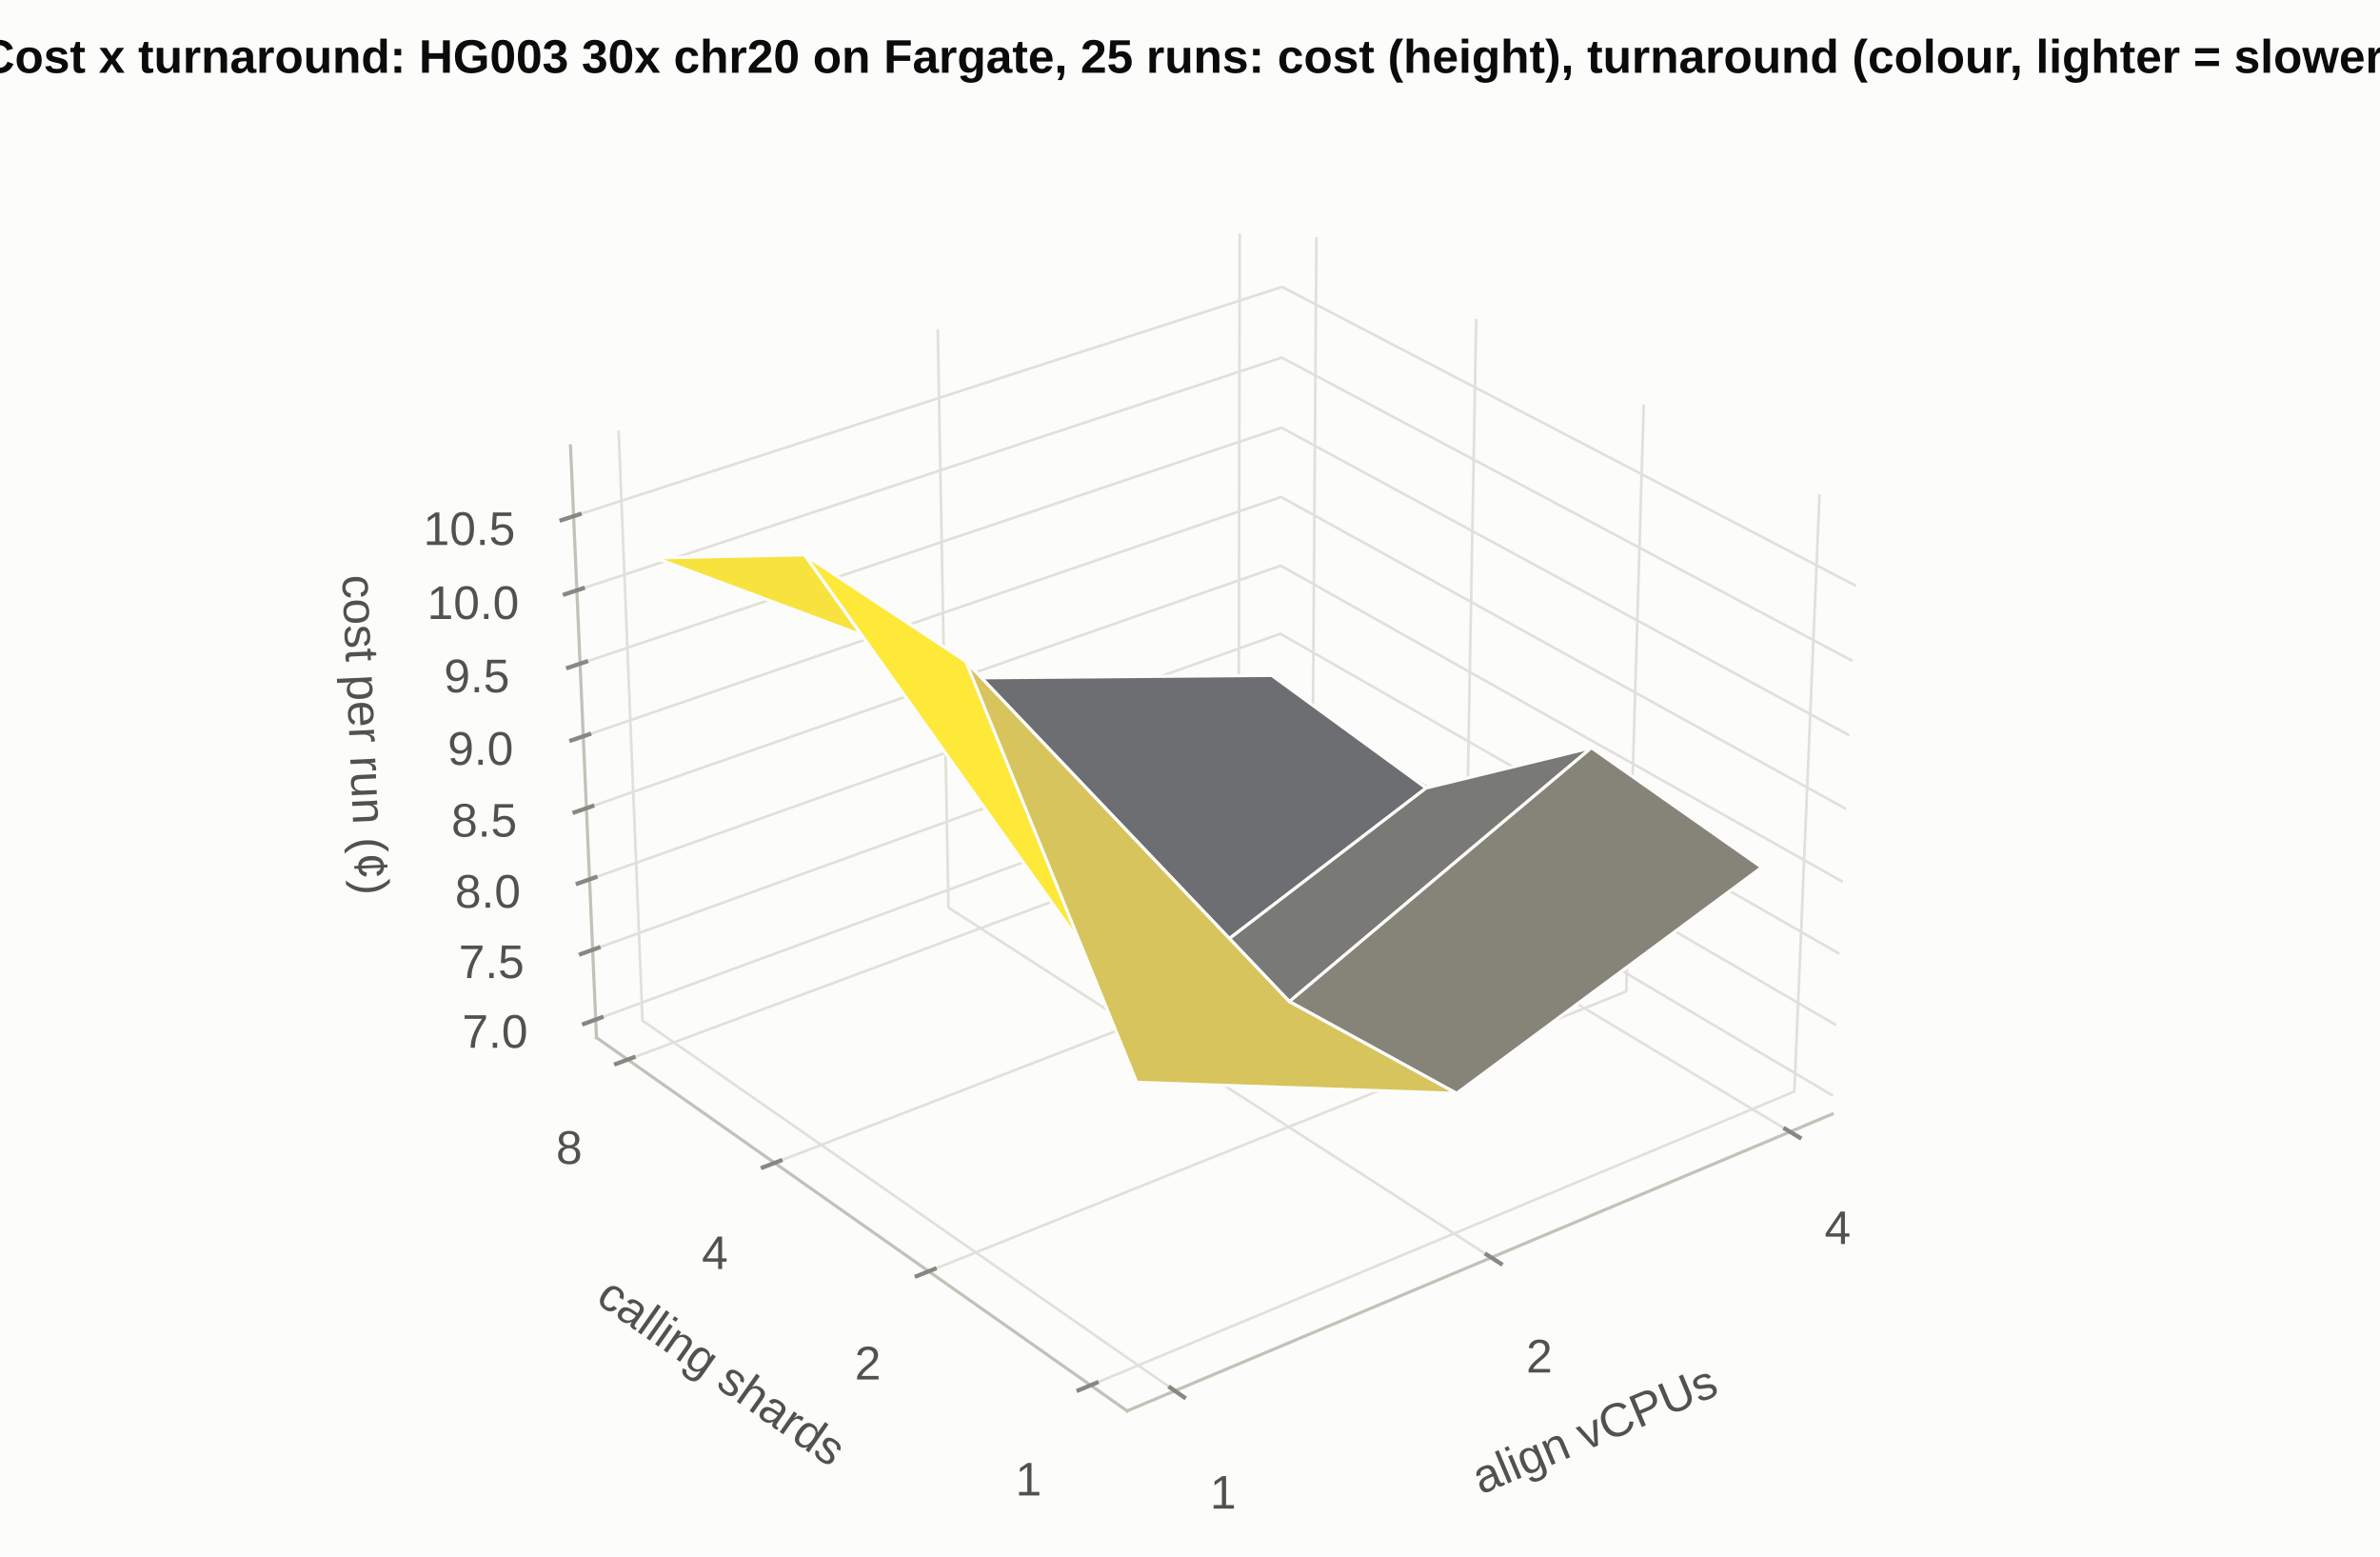
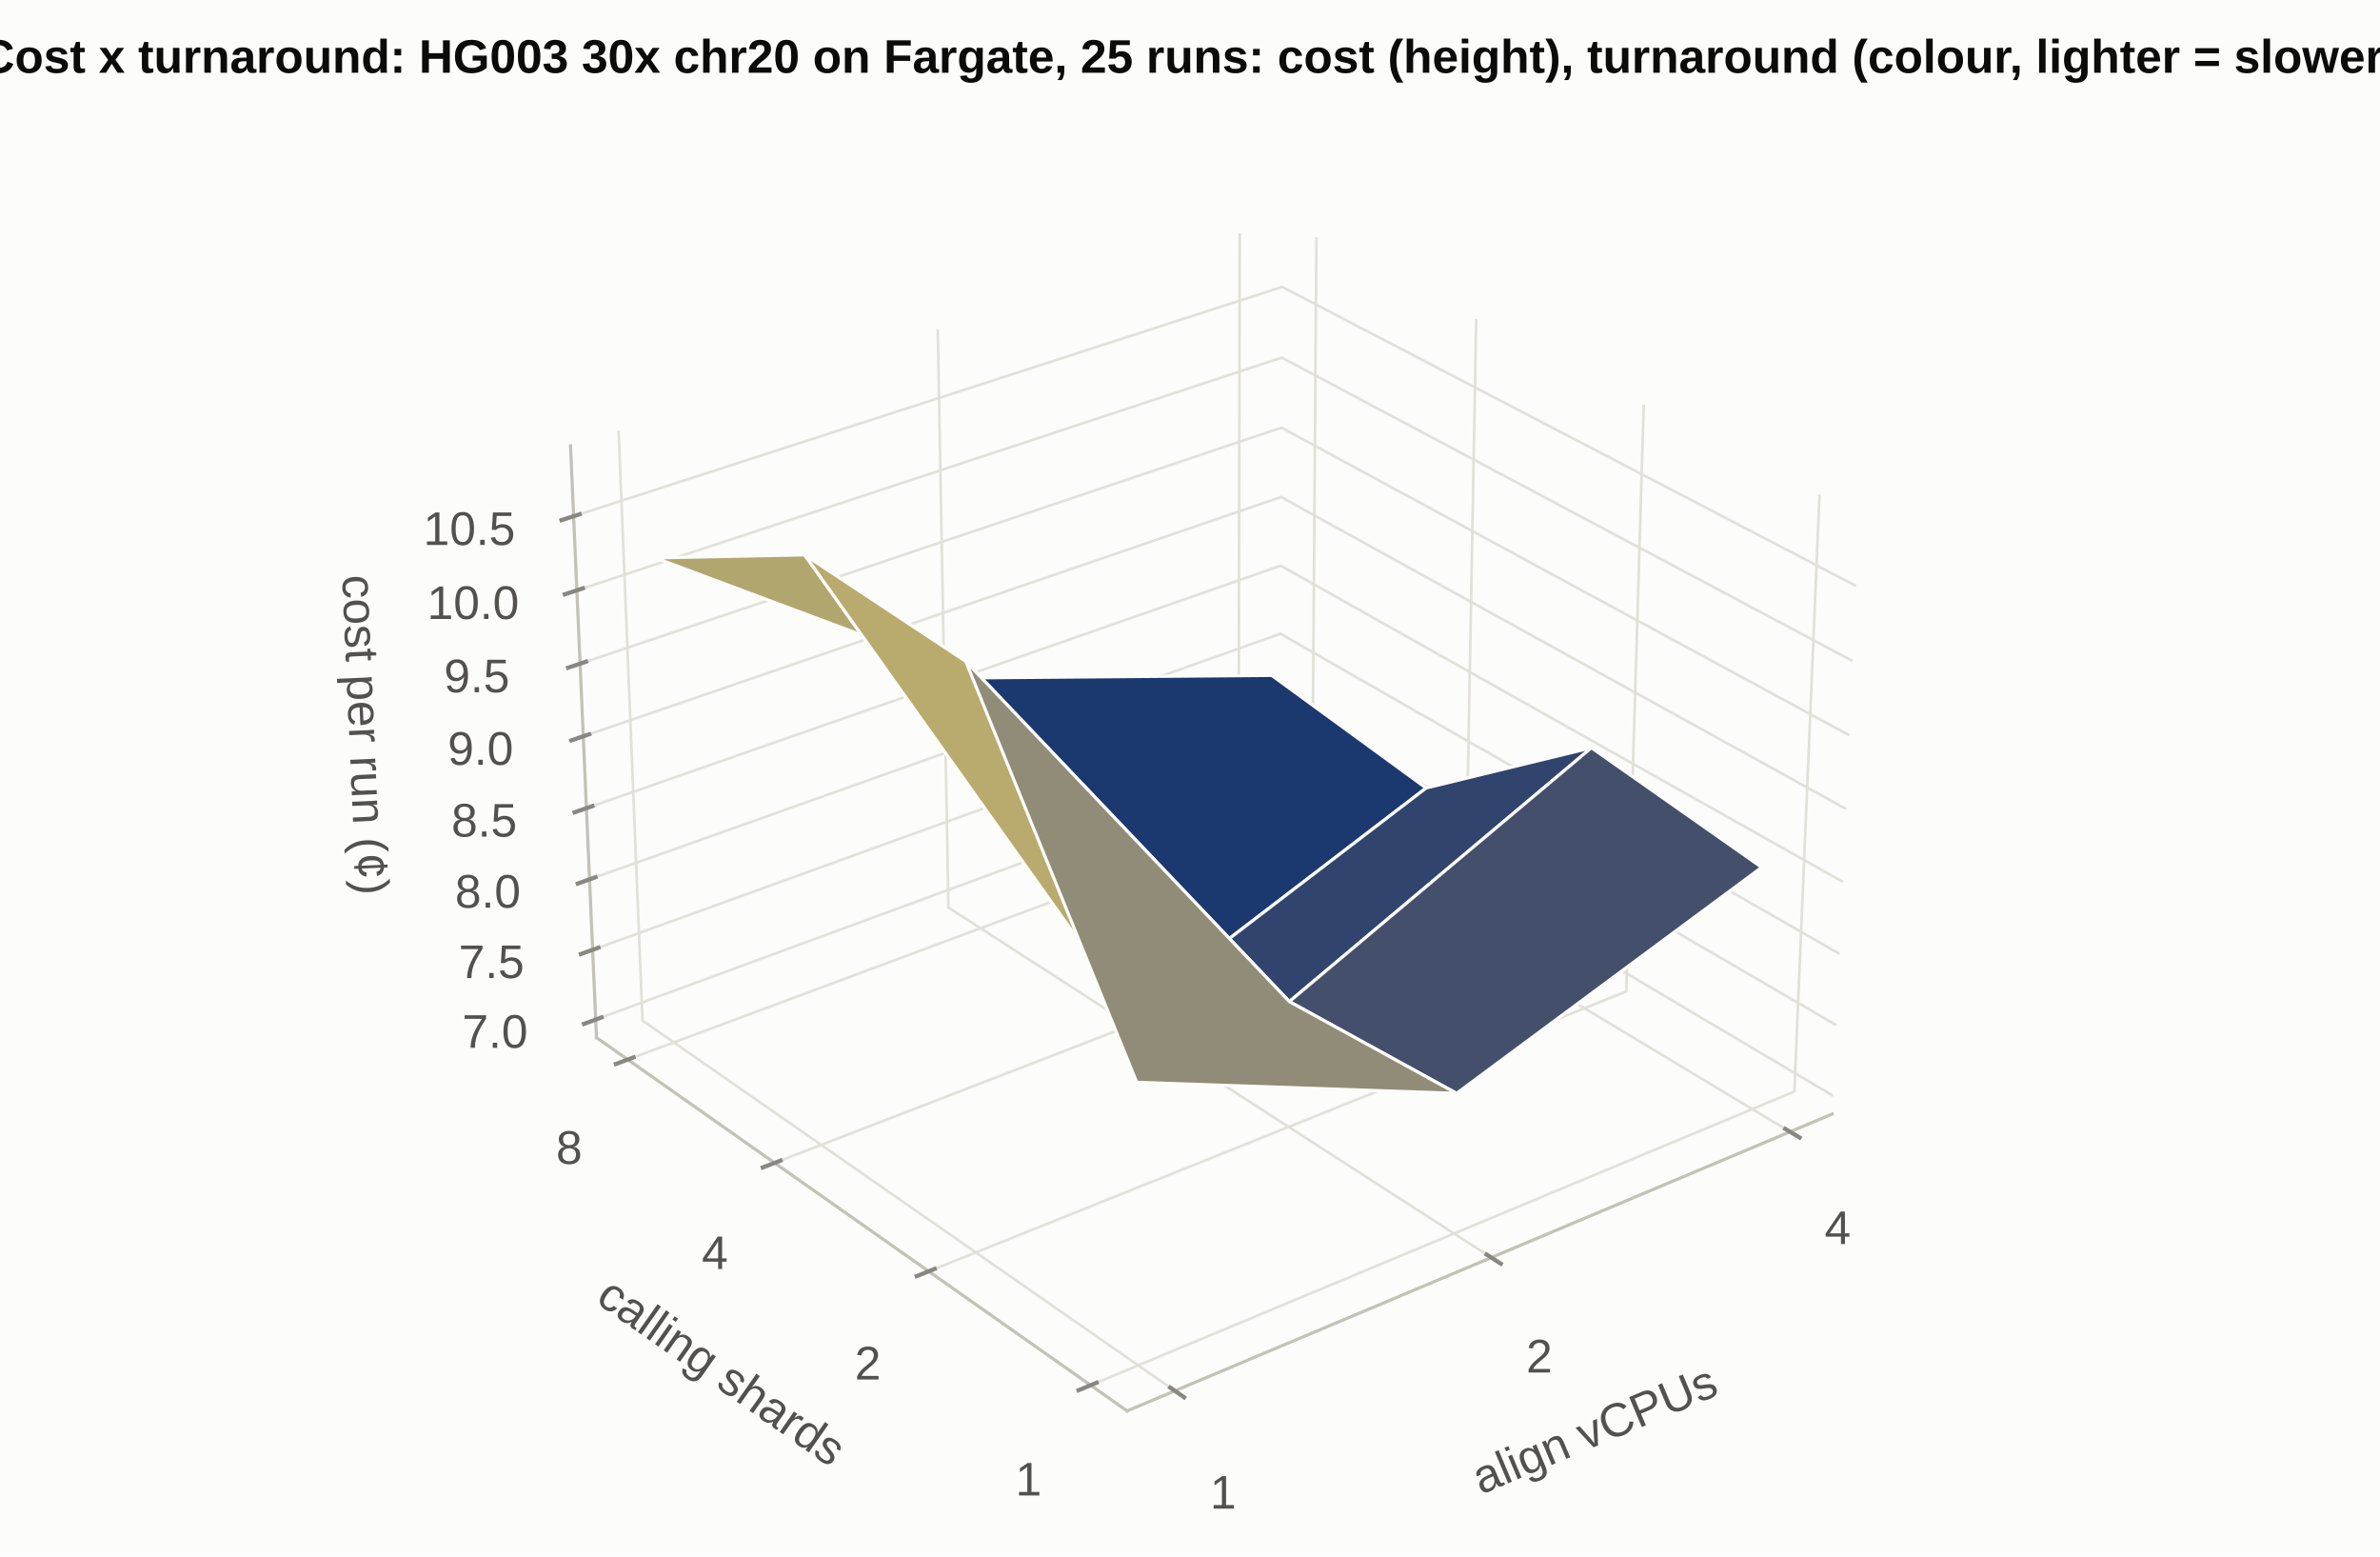
<svg xmlns="http://www.w3.org/2000/svg" width="453.485pt" height="296.457pt" viewBox="0 0 453.485 296.457" version="1.1">
  <defs>
    <style type="text/css">*{stroke-linejoin: round; stroke-linecap: butt}</style>
  </defs>
  <g id="figure_1">
    <g id="patch_1">
      <path d="M 0 296.457  L 453.485 296.457  L 453.485 -0  L 0 -0  z " style="fill: #fcfcfb" />
    </g>
    <g id="patch_2">
      <path d="M 93.686 285.975  L 359.798 285.975  L 359.798 19.863  L 93.686 19.863  z " style="fill: #fcfcfb" />
    </g>
    <g id="pane3d_1">
      <g id="patch_3">
        <path d="M 349.11 212.202  L 243.818 149.575  L 244.355 41.875  L 354.242 98.011  " style="fill: none; opacity: 0" />
      </g>
    </g>
    <g id="pane3d_2">
      <g id="patch_4">
        <path d="M 113.656 197.644  L 243.818 149.575  L 244.355 41.875  L 108.706 84.929  " style="fill: none; opacity: 0" />
      </g>
    </g>
    <g id="pane3d_3">
      <g id="patch_5">
        <path d="M 214.759 268.753  L 349.11 212.202  L 243.818 149.575  L 113.656 197.644  " style="fill: none; opacity: 0" />
      </g>
    </g>
    <g id="grid3d_1">
      <g id="Line3DCollection_1">
        <path d="M 223.853 264.925  L 122.425 194.406  L 117.866 82.022  " style="fill: none; stroke: #e1e0d9; stroke-width: 0.5" />
        <path d="M 284.153 239.543  L 180.719 172.877  L 178.681 62.719  " style="fill: none; stroke: #e1e0d9; stroke-width: 0.5" />
        <path d="M 341.074 215.584  L 235.995 152.464  L 236.222 44.456  " style="fill: none; stroke: #e1e0d9; stroke-width: 0.5" />
      </g>
    </g>
    <g id="grid3d_2">
      <g id="Line3DCollection_2">
        <path d="M 346.693 94.154  L 341.898 207.913  L 207.801 263.859  " style="fill: none; stroke: #e1e0d9; stroke-width: 0.5" />
        <path d="M 313.198 77.043  L 309.862 188.858  L 176.951 242.161  " style="fill: none; stroke: #e1e0d9; stroke-width: 0.5" />
        <path d="M 281.28 60.738  L 279.276 170.665  L 147.586 221.508  " style="fill: none; stroke: #e1e0d9; stroke-width: 0.5" />
        <path d="M 250.83 45.182  L 250.042 153.277  L 119.603 201.827  " style="fill: none; stroke: #e1e0d9; stroke-width: 0.5" />
      </g>
    </g>
    <g id="grid3d_3">
      <g id="Line3DCollection_3">
        <path d="M 113.505 194.205  L 243.835 146.281  L 349.266 208.721  " style="fill: none; stroke: #e1e0d9; stroke-width: 0.5" />
        <path d="M 112.922 180.919  L 243.898 133.56  L 349.871 195.269  " style="fill: none; stroke: #e1e0d9; stroke-width: 0.5" />
        <path d="M 112.332 167.499  L 243.962 120.718  L 350.482 181.679  " style="fill: none; stroke: #e1e0d9; stroke-width: 0.5" />
        <path d="M 111.737 153.944  L 244.027 107.755  L 351.099 167.95  " style="fill: none; stroke: #e1e0d9; stroke-width: 0.5" />
        <path d="M 111.136 140.251  L 244.092 94.668  L 351.722 154.079  " style="fill: none; stroke: #e1e0d9; stroke-width: 0.5" />
        <path d="M 110.528 126.418  L 244.158 81.456  L 352.352 140.064  " style="fill: none; stroke: #e1e0d9; stroke-width: 0.5" />
        <path d="M 109.915 112.445  L 244.224 68.116  L 352.989 125.903  " style="fill: none; stroke: #e1e0d9; stroke-width: 0.5" />
        <path d="M 109.295 98.327  L 244.291 54.648  L 353.632 111.593  " style="fill: none; stroke: #e1e0d9; stroke-width: 0.5" />
      </g>
    </g>
    <g id="axis3d_1">
      <g id="line2d_1">
        <path d="M 349.11 212.202  L 214.759 268.753  " style="fill: none; stroke: #c3c2b7; stroke-width: 0.6; stroke-linecap: square" />
      </g>
      <g id="xtick_1">
        <g id="line2d_2">
          <path d="M 222.972 264.312  L 225.62 266.153  " style="fill: none; stroke: #898781; stroke-width: 0.8; stroke-linecap: square" />
        </g>
        <g id="text_1">
          <text style="font-size: 9px; font-family: 'Segoe UI', 'Helvetica Neue', 'Arial', 'DejaVu Sans', sans-serif; text-anchor: middle; fill: #52514e" x="233.058" y="287.363" transform="rotate(-0 233.0581 287.3627)">1</text>
        </g>
      </g>
      <g id="xtick_2">
        <g id="line2d_3">
          <path d="M 283.256 238.965  L 285.951 240.702  " style="fill: none; stroke: #898781; stroke-width: 0.8; stroke-linecap: square" />
        </g>
        <g id="text_2">
          <text style="font-size: 9px; font-family: 'Segoe UI', 'Helvetica Neue', 'Arial', 'DejaVu Sans', sans-serif; text-anchor: middle; fill: #52514e" x="293.302" y="261.433" transform="rotate(-0 293.3018 261.4332)">2</text>
        </g>
      </g>
      <g id="xtick_3">
        <g id="line2d_4">
          <path d="M 340.165 215.038  L 342.896 216.679  " style="fill: none; stroke: #898781; stroke-width: 0.8; stroke-linecap: square" />
        </g>
        <g id="text_3">
          <text style="font-size: 9px; font-family: 'Segoe UI', 'Helvetica Neue', 'Arial', 'DejaVu Sans', sans-serif; text-anchor: middle; fill: #52514e" x="350.158" y="236.962" transform="rotate(-0 350.1578 236.9618)">4</text>
        </g>
      </g>
      <g id="text_4">
        <text style="font-size: 9px; font-family: 'Segoe UI', 'Helvetica Neue', 'Arial', 'DejaVu Sans', sans-serif; text-anchor: middle; fill: #52514e" x="305.004" y="275.117" transform="rotate(-22.82728 305.0045 275.1171)">align vCPUs</text>
      </g>
    </g>
    <g id="axis3d_2">
      <g id="line2d_5">
        <path d="M 113.656 197.644  L 214.759 268.753  " style="fill: none; stroke: #c3c2b7; stroke-width: 0.6; stroke-linecap: square" />
      </g>
      <g id="xtick_4">
        <g id="line2d_6">
          <path d="M 208.946 263.382  L 205.507 264.816  " style="fill: none; stroke: #898781; stroke-width: 0.8; stroke-linecap: square" />
        </g>
        <g id="text_5">
          <text style="font-size: 9px; font-family: 'Segoe UI', 'Helvetica Neue', 'Arial', 'DejaVu Sans', sans-serif; text-anchor: middle; fill: #52514e" x="195.978" y="284.858" transform="rotate(-0 195.9775 284.8583)">1</text>
        </g>
      </g>
      <g id="xtick_5">
        <g id="line2d_7">
          <path d="M 178.084 241.707  L 174.681 243.072  " style="fill: none; stroke: #898781; stroke-width: 0.8; stroke-linecap: square" />
        </g>
        <g id="text_6">
          <text style="font-size: 9px; font-family: 'Segoe UI', 'Helvetica Neue', 'Arial', 'DejaVu Sans', sans-serif; text-anchor: middle; fill: #52514e" x="165.36" y="262.761" transform="rotate(-0 165.3598 262.761)">2</text>
        </g>
      </g>
      <g id="xtick_6">
        <g id="line2d_8">
          <path d="M 148.708 221.076  L 145.341 222.375  " style="fill: none; stroke: #898781; stroke-width: 0.8; stroke-linecap: square" />
        </g>
        <g id="text_7">
          <text style="font-size: 9px; font-family: 'Segoe UI', 'Helvetica Neue', 'Arial', 'DejaVu Sans', sans-serif; text-anchor: middle; fill: #52514e" x="136.219" y="241.73" transform="rotate(-0 136.2194 241.7299)">4</text>
        </g>
      </g>
      <g id="xtick_7">
        <g id="line2d_9">
          <path d="M 120.712 201.414  L 117.382 202.653  " style="fill: none; stroke: #898781; stroke-width: 0.8; stroke-linecap: square" />
        </g>
        <g id="text_8">
          <text style="font-size: 9px; font-family: 'Segoe UI', 'Helvetica Neue', 'Arial', 'DejaVu Sans', sans-serif; text-anchor: middle; fill: #52514e" x="108.452" y="221.69" transform="rotate(-0 108.452 221.6897)">8</text>
        </g>
      </g>
      <g id="text_9">
        <text style="font-size: 9px; font-family: 'Segoe UI', 'Helvetica Neue', 'Arial', 'DejaVu Sans', sans-serif; text-anchor: middle; fill: #52514e" x="135.774" y="263.757" transform="rotate(-324.8799 135.7738 263.7569)">calling shards</text>
      </g>
    </g>
    <g id="axis3d_3">
      <g id="line2d_10">
        <path d="M 113.656 197.644  L 108.706 84.929  " style="fill: none; stroke: #c3c2b7; stroke-width: 0.6; stroke-linecap: square" />
      </g>
      <g id="xtick_8">
        <g id="line2d_11">
          <path d="M 114.613 193.798  L 111.286 195.021  " style="fill: none; stroke: #898781; stroke-width: 0.8; stroke-linecap: square" />
        </g>
        <g id="text_10">
          <text style="font-size: 9px; font-family: 'Segoe UI', 'Helvetica Neue', 'Arial', 'DejaVu Sans', sans-serif; text-anchor: middle; fill: #52514e" x="94.316" y="199.576" transform="rotate(-0 94.316 199.576)">7.0</text>
        </g>
      </g>
      <g id="xtick_9">
        <g id="line2d_12">
          <path d="M 114.035 180.516  L 110.691 181.725  " style="fill: none; stroke: #898781; stroke-width: 0.8; stroke-linecap: square" />
        </g>
        <g id="text_11">
          <text style="font-size: 9px; font-family: 'Segoe UI', 'Helvetica Neue', 'Arial', 'DejaVu Sans', sans-serif; text-anchor: middle; fill: #52514e" x="93.638" y="186.303" transform="rotate(-0 93.63768 186.3031)">7.5</text>
        </g>
      </g>
      <g id="xtick_10">
        <g id="line2d_13">
          <path d="M 113.452 167.101  L 110.09 168.296  " style="fill: none; stroke: #898781; stroke-width: 0.8; stroke-linecap: square" />
        </g>
        <g id="text_12">
          <text style="font-size: 9px; font-family: 'Segoe UI', 'Helvetica Neue', 'Arial', 'DejaVu Sans', sans-serif; text-anchor: middle; fill: #52514e" x="92.953" y="172.897" transform="rotate(-0 92.95257 172.8971)">8.0</text>
        </g>
      </g>
      <g id="xtick_11">
        <g id="line2d_14">
          <path d="M 112.862 153.551  L 109.483 154.731  " style="fill: none; stroke: #898781; stroke-width: 0.8; stroke-linecap: square" />
        </g>
        <g id="text_13">
          <text style="font-size: 9px; font-family: 'Segoe UI', 'Helvetica Neue', 'Arial', 'DejaVu Sans', sans-serif; text-anchor: middle; fill: #52514e" x="92.261" y="159.356" transform="rotate(-0 92.26055 159.3561)">8.5</text>
        </g>
      </g>
      <g id="xtick_12">
        <g id="line2d_15">
          <path d="M 112.267 139.863  L 108.87 141.028  " style="fill: none; stroke: #898781; stroke-width: 0.8; stroke-linecap: square" />
        </g>
        <g id="text_14">
          <text style="font-size: 9px; font-family: 'Segoe UI', 'Helvetica Neue', 'Arial', 'DejaVu Sans', sans-serif; text-anchor: middle; fill: #52514e" x="91.562" y="145.678" transform="rotate(-0 91.56153 145.678)">9.0</text>
        </g>
      </g>
      <g id="xtick_13">
        <g id="line2d_16">
          <path d="M 111.666 126.036  L 108.25 127.185  " style="fill: none; stroke: #898781; stroke-width: 0.8; stroke-linecap: square" />
        </g>
        <g id="text_15">
          <text style="font-size: 9px; font-family: 'Segoe UI', 'Helvetica Neue', 'Arial', 'DejaVu Sans', sans-serif; text-anchor: middle; fill: #52514e" x="90.855" y="131.861" transform="rotate(-0 90.85539 131.8607)">9.5</text>
        </g>
      </g>
      <g id="xtick_14">
        <g id="line2d_17">
          <path d="M 111.058 112.067  L 107.624 113.201  " style="fill: none; stroke: #898781; stroke-width: 0.8; stroke-linecap: square" />
        </g>
        <g id="text_16">
          <text style="font-size: 9px; font-family: 'Segoe UI', 'Helvetica Neue', 'Arial', 'DejaVu Sans', sans-serif; text-anchor: middle; fill: #52514e" x="90.142" y="117.902" transform="rotate(-0 90.14203 117.902)">10.0</text>
        </g>
      </g>
      <g id="xtick_15">
        <g id="line2d_18">
          <path d="M 110.444 97.955  L 106.992 99.072  " style="fill: none; stroke: #898781; stroke-width: 0.8; stroke-linecap: square" />
        </g>
        <g id="text_17">
          <text style="font-size: 9px; font-family: 'Segoe UI', 'Helvetica Neue', 'Arial', 'DejaVu Sans', sans-serif; text-anchor: middle; fill: #52514e" x="89.421" y="103.8" transform="rotate(-0 89.42133 103.7998)">10.5</text>
        </g>
      </g>
      <g id="text_18">
        <text style="font-size: 9px; font-family: 'Segoe UI', 'Helvetica Neue', 'Arial', 'DejaVu Sans', sans-serif; text-anchor: middle; fill: #52514e" x="66.549" y="140.109" transform="rotate(-272.5145 66.54935 140.1087)">cost per run (¢)</text>
      </g>
    </g>
    <g id="axes_1">
      <g id="Poly3DCollection_1">
-         <path d="M 215.481 193.13  L 271.735 150.103  L 242.326 128.655  L 186.044 129.12  z " clip-path="url(#pd003ae7fa4)" style="fill: #6d6e72; stroke: #fcfcfb; stroke-width: 0.6" />
-         <path d="M 245.675 190.785  L 303.232 142.434  L 271.735 150.103  L 215.481 193.13  z " clip-path="url(#pd003ae7fa4)" style="fill: #797976; stroke: #fcfcfb; stroke-width: 0.6" />
-         <path d="M 153.323 105.69  L 215.481 193.13  L 186.044 129.12  L 124.85 106.267  z " clip-path="url(#pd003ae7fa4)" style="fill: #f8e23e; stroke: #fcfcfb; stroke-width: 0.6" />
-         <path d="M 277.529 208.267  L 335.679 165.211  L 303.232 142.434  L 245.675 190.785  z " clip-path="url(#pd003ae7fa4)" style="fill: #868479; stroke: #fcfcfb; stroke-width: 0.6" />
-         <path d="M 184.021 125.984  L 245.675 190.785  L 215.481 193.13  L 153.323 105.69  z " clip-path="url(#pd003ae7fa4)" style="fill: #fee838; stroke: #fcfcfb; stroke-width: 0.6" />
-         <path d="M 216.595 206.153  L 277.529 208.267  L 245.675 190.785  L 184.021 125.984  z " clip-path="url(#pd003ae7fa4)" style="fill: #d7c45c; stroke: #fcfcfb; stroke-width: 0.6" />
+         <path d="M 215.481 193.13  L 271.735 150.103  L 242.326 128.655  L 186.044 129.12  z " clip-path="url(#pd003ae7fa4)" style="fill: #1c396f; stroke: #fcfcfb; stroke-width: 0.6" />
+         <path d="M 245.675 190.785  L 303.232 142.434  L 271.735 150.103  L 215.481 193.13  z " clip-path="url(#pd003ae7fa4)" style="fill: #30446d; stroke: #fcfcfb; stroke-width: 0.6" />
+         <path d="M 153.323 105.69  L 215.481 193.13  L 186.044 129.12  L 124.85 106.267  z " clip-path="url(#pd003ae7fa4)" style="fill: #b2a66f; stroke: #fcfcfb; stroke-width: 0.6" />
+         <path d="M 277.529 208.267  L 335.679 165.211  L 303.232 142.434  L 245.675 190.785  z " clip-path="url(#pd003ae7fa4)" style="fill: #444f6c; stroke: #fcfcfb; stroke-width: 0.6" />
+         <path d="M 184.021 125.984  L 245.675 190.785  L 215.481 193.13  L 153.323 105.69  z " clip-path="url(#pd003ae7fa4)" style="fill: #b9ab6d; stroke: #fcfcfb; stroke-width: 0.6" />
+         <path d="M 216.595 206.153  L 277.529 208.267  L 245.675 190.785  L 184.021 125.984  z " clip-path="url(#pd003ae7fa4)" style="fill: #918c77; stroke: #fcfcfb; stroke-width: 0.6" />
      </g>
      <g id="text_19">
        <text style="font-weight: 600; font-size: 9px; font-family: 'Segoe UI', 'Helvetica Neue', 'Arial', 'DejaVu Sans', sans-serif; text-anchor: middle; fill: #0b0b0b" x="226.742" y="13.863" transform="rotate(-0 226.7423 13.86281)">Cost x turnaround: HG003 30x chr20 on Fargate, 25 runs: cost (height), turnaround (colour, lighter = slower)</text>
      </g>
    </g>
  </g>
  <defs>
    <clipPath id="pd003ae7fa4">
      <rect x="93.686" y="19.863" width="266.112" height="266.112" />
    </clipPath>
  </defs>
</svg>
